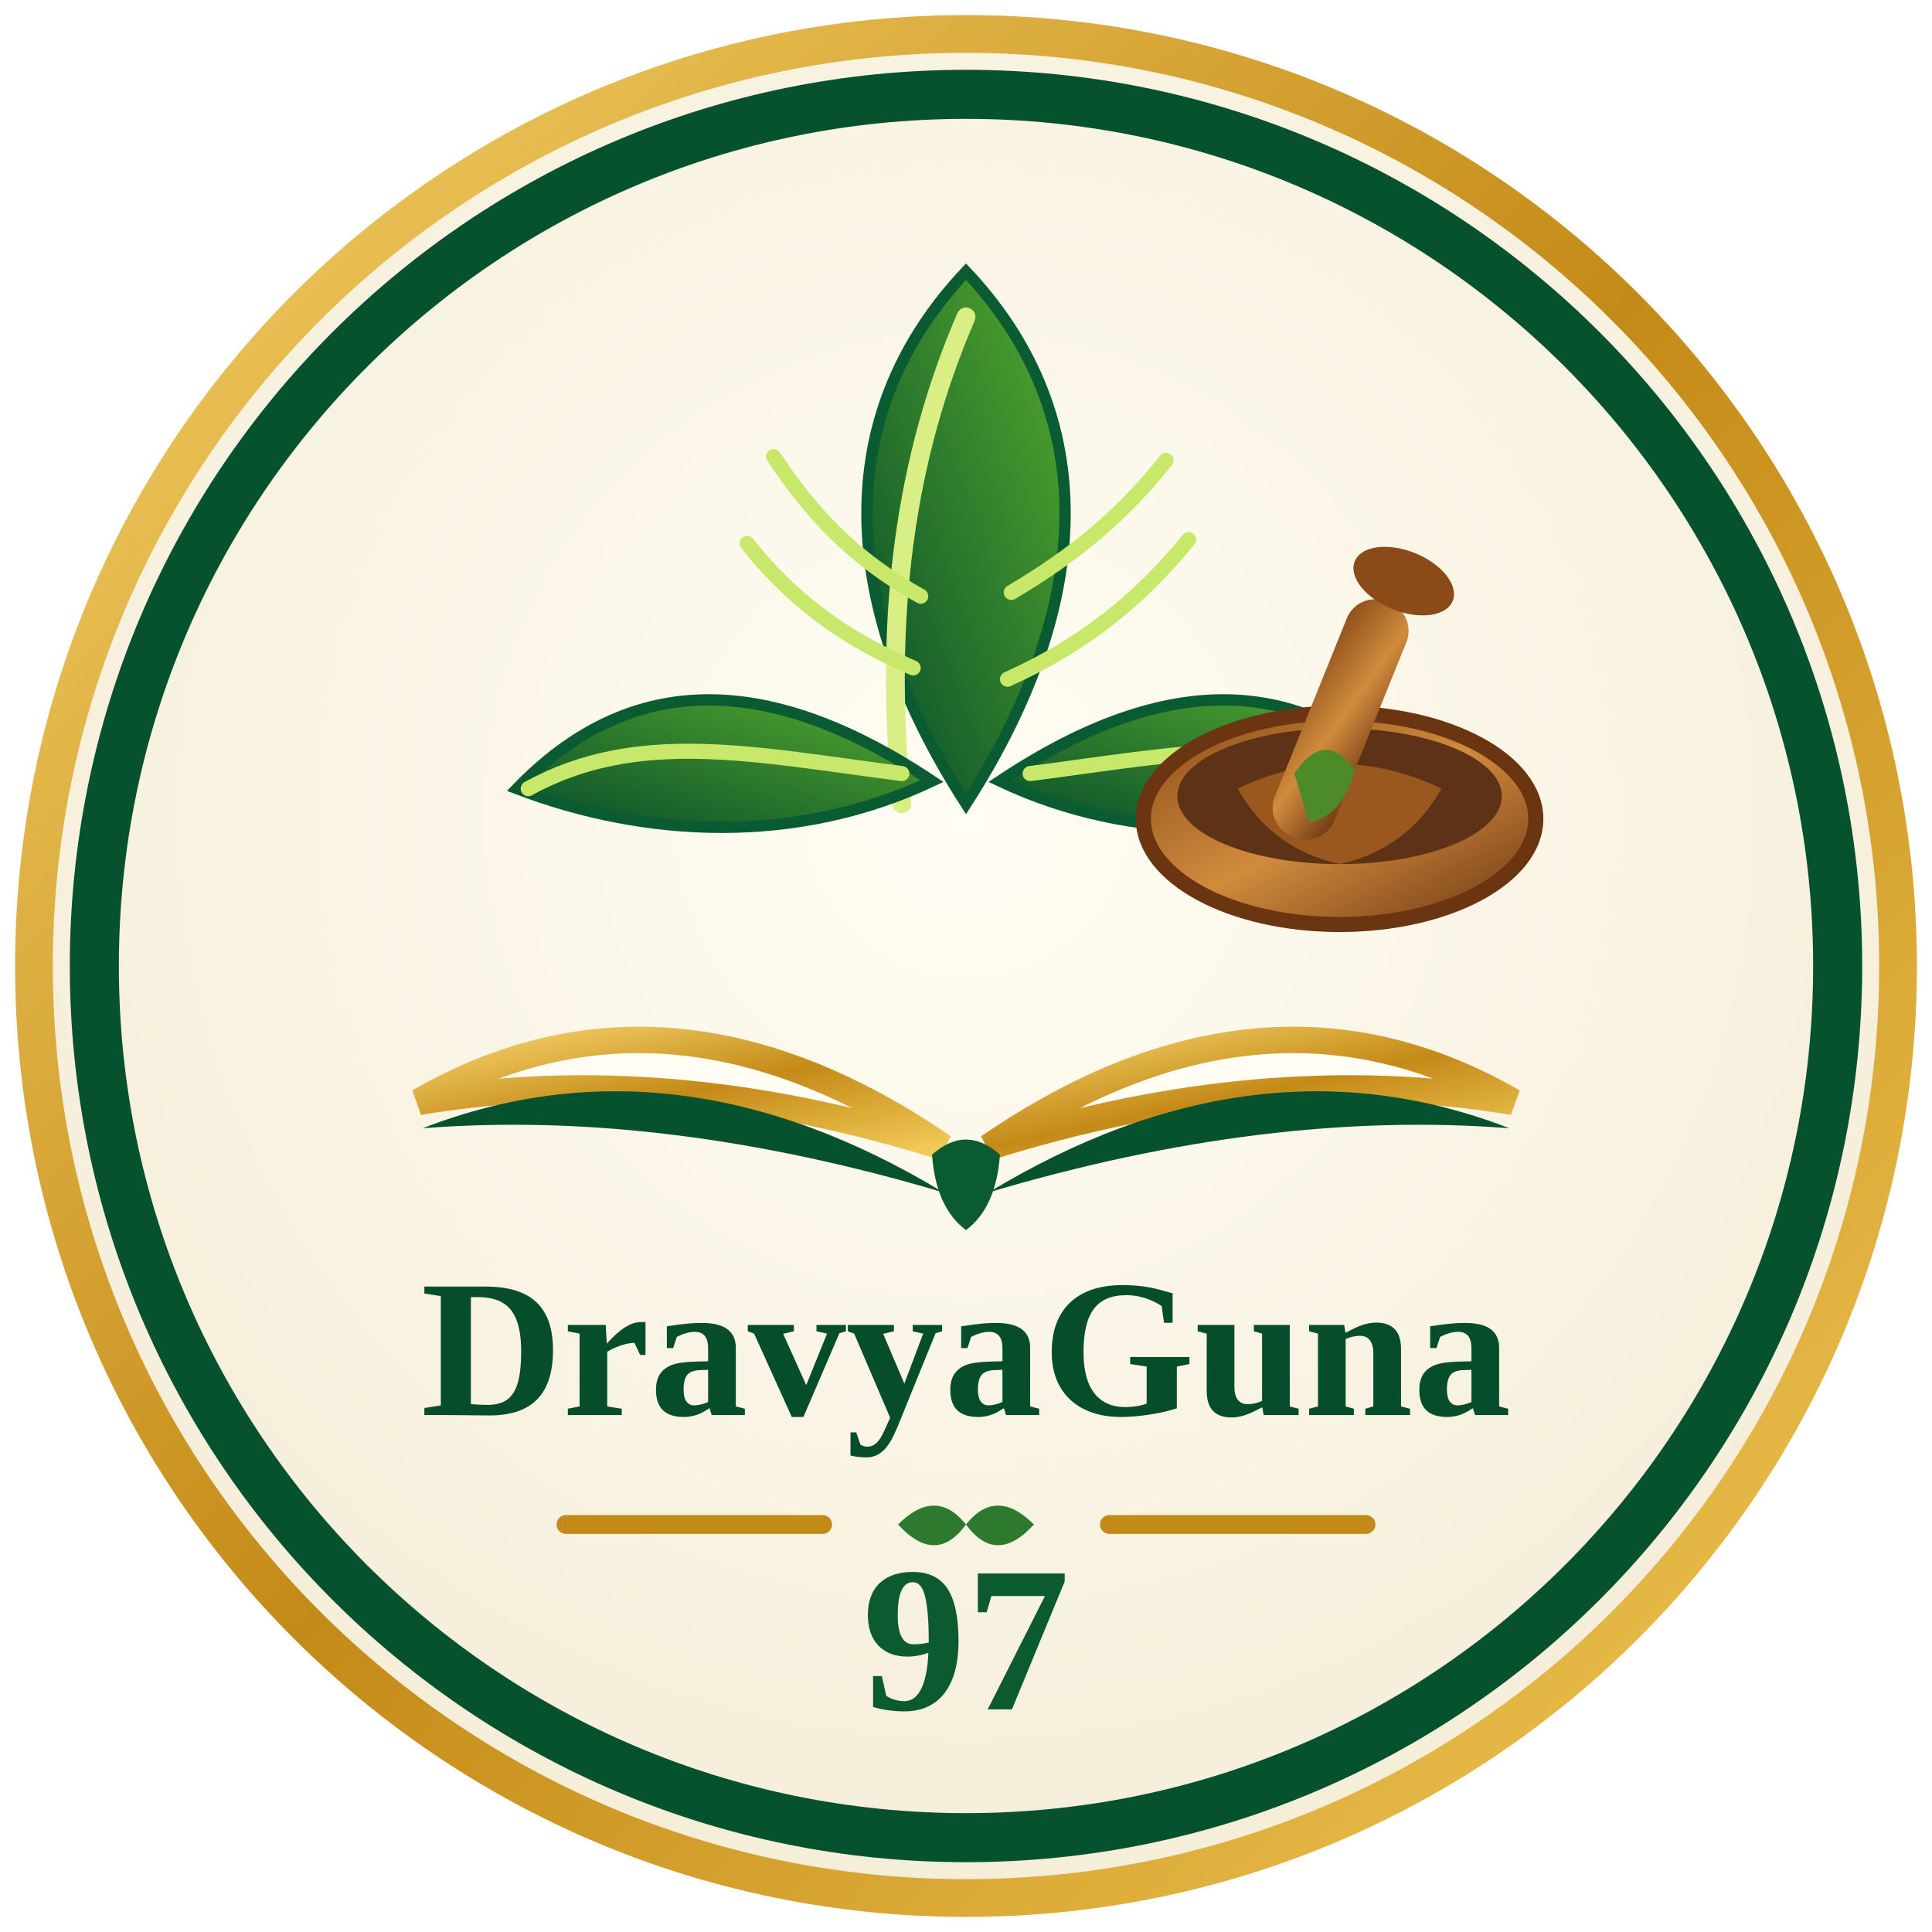
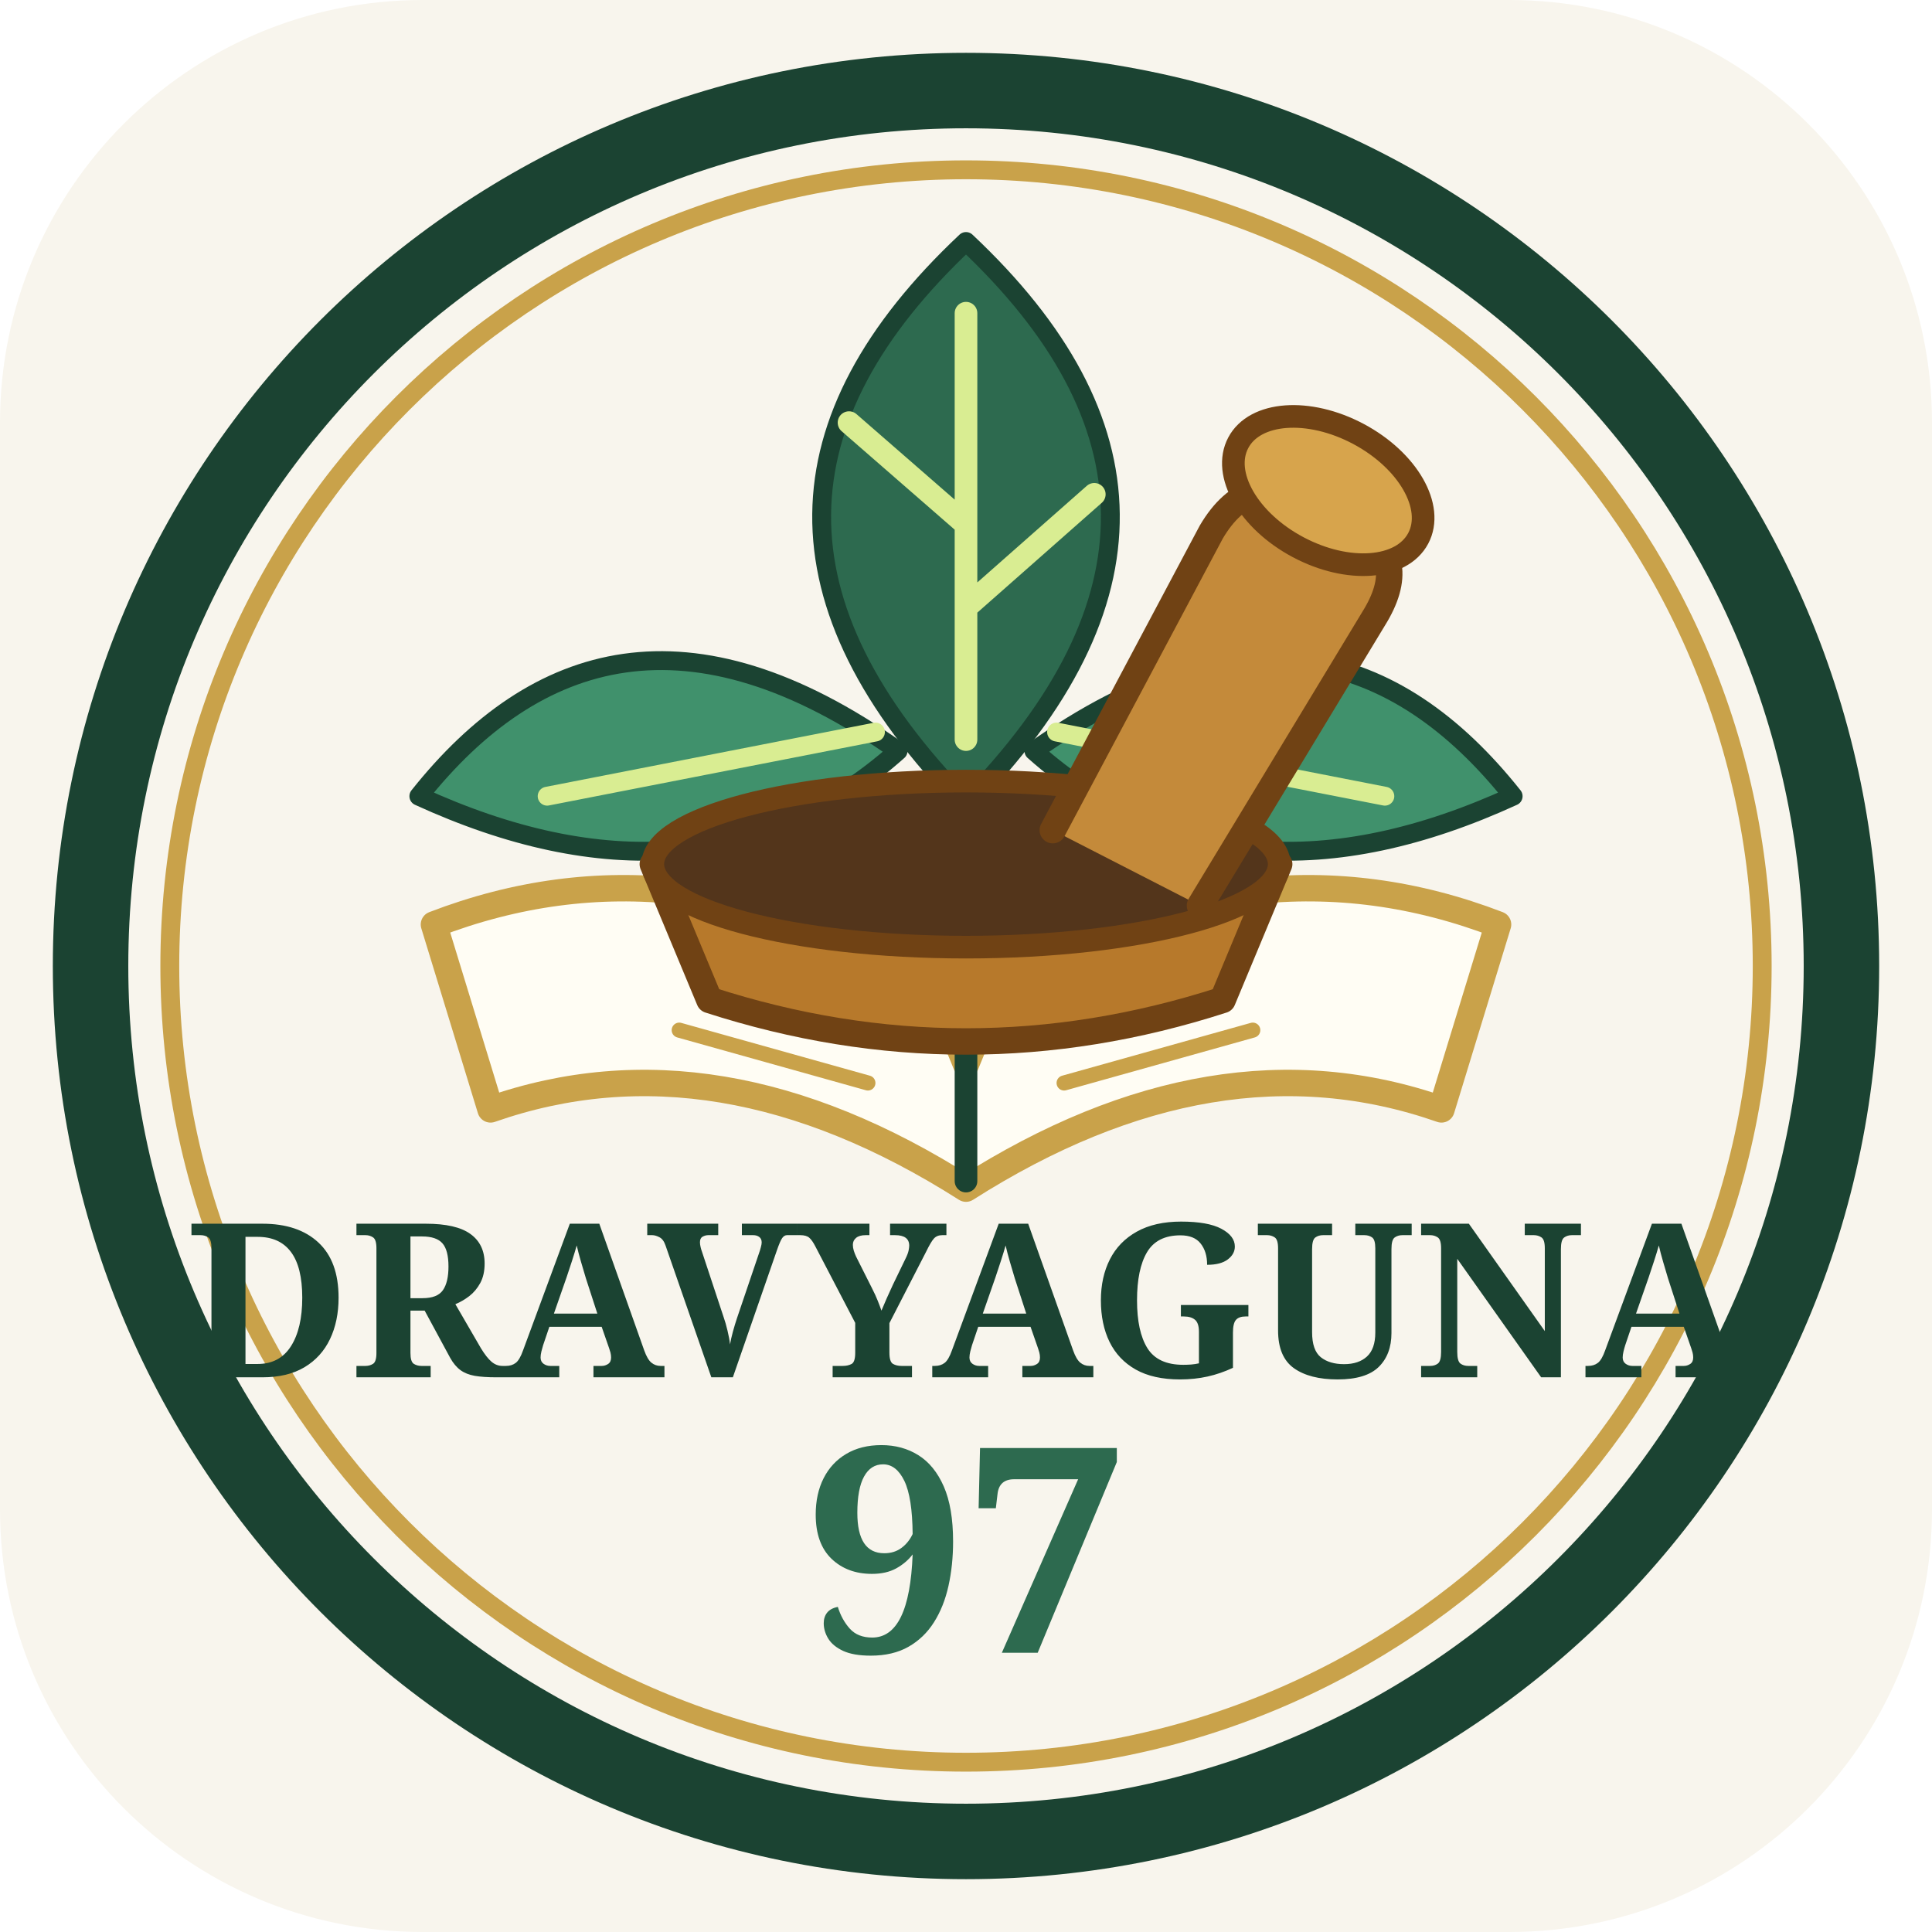
- <svg xmlns="http://www.w3.org/2000/svg" viewBox="0 0 512 512" role="img" aria-labelledby="title desc">
-   <defs>
-     <radialGradient id="paper" cx="50%" cy="42%" r="62%">
-       <stop offset="0" stop-color="#fffdf4" />
-       <stop offset="1" stop-color="#f4ecd6" />
-     </radialGradient>
-     <linearGradient id="gold" x1="0" y1="0" x2="1" y2="1">
-       <stop stop-color="#f6d36b" />
-       <stop offset=".5" stop-color="#c48a17" />
-       <stop offset="1" stop-color="#f2c957" />
-     </linearGradient>
-     <linearGradient id="leaf" x1="0" y1="1" x2="1" y2="0">
-       <stop stop-color="#064d2c" />
-       <stop offset="1" stop-color="#55a92d" />
-     </linearGradient>
-     <linearGradient id="wood" x1="0" y1="0" x2="1" y2="1">
-       <stop stop-color="#8a4b18" />
-       <stop offset=".5" stop-color="#d18b3d" />
-       <stop offset="1" stop-color="#6b3512" />
-     </linearGradient>
-   </defs>
-   <circle cx="256" cy="256" r="247" fill="url(#paper)" stroke="url(#gold)" stroke-width="10" />
-   <circle cx="256" cy="256" r="231" fill="none" stroke="#07522e" stroke-width="13" />
-   <path d="M256 72 C222 108 220 157 256 213 C292 157 290 108 256 72Z" fill="url(#leaf)" stroke="#0a5b31" stroke-width="3" />
-   <path d="M239 213 C234 163 240 121 256 84" fill="none" stroke="#d9ef86" stroke-width="5" stroke-linecap="round" />
-   <path d="M244 158 C226 148 215 136 205 121 M242 177 C223 169 209 158 198 144 M268 157 C285 147 298 136 309 122 M267 180 C287 171 302 159 315 143" fill="none" stroke="#c8e86b" stroke-width="4" stroke-linecap="round" />
-   <path d="M247 207 C202 177 166 179 137 209 C171 222 211 224 247 207Z" fill="url(#leaf)" stroke="#0a5b31" stroke-width="3" />
-   <path d="M265 207 C310 177 346 179 375 209 C341 222 301 224 265 207Z" fill="url(#leaf)" stroke="#0a5b31" stroke-width="3" />
-   <path d="M239 205 C200 200 169 193 140 209 M273 205 C312 200 343 193 372 209" fill="none" stroke="#c8e86b" stroke-width="4" stroke-linecap="round" />
-   <path d="M111 292 Q177 254 250 304 Q177 281 111 292Z" fill="#fffdf4" stroke="url(#gold)" stroke-width="7" />
-   <path d="M401 292 Q335 254 262 304 Q335 281 401 292Z" fill="#fffdf4" stroke="url(#gold)" stroke-width="7" />
-   <path d="M112 299 Q179 273 250 316 Q176 294 112 299Z" fill="#07522e" />
-   <path d="M400 299 Q333 273 262 316 Q336 294 400 299Z" fill="#07522e" />
-   <path d="M247 306 Q256 298 265 306 Q264 320 256 326 Q248 320 247 306Z" fill="#0a5b31" />
-   <ellipse cx="355" cy="217" rx="52" ry="28" fill="url(#wood)" stroke="#6b3512" stroke-width="4" />
-   <ellipse cx="355" cy="211" rx="43" ry="18" fill="#5d3217" />
-   <path d="M328 209 Q355 196 382 209 Q373 225 355 229 Q337 225 328 209Z" fill="#9a571e" />
-   <rect x="347" y="157" width="17" height="67" rx="8" fill="url(#wood)" transform="rotate(22 355 190)" />
-   <ellipse cx="372" cy="154" rx="14" ry="8" fill="#8b4b18" transform="rotate(22 372 154)" />
-   <path d="M343 205 Q351 193 359 204 Q356 216 347 218Z" fill="#4c8b28" />
-   <text x="256" y="375" text-anchor="middle" font-family="Georgia, 'Times New Roman', serif" font-size="52" font-weight="700" fill="#064d2c">DravyaGuna</text>
-   <path d="M150 404 H218 M294 404 H362" stroke="#c48a17" stroke-width="5" stroke-linecap="round" />
-   <path d="M238 404 Q248 394 256 404 Q248 415 238 404Z M274 404 Q264 394 256 404 Q264 415 274 404Z" fill="#2d7a2f" />
-   <text x="256" y="453" text-anchor="middle" font-family="Georgia, 'Times New Roman', serif" font-size="55" font-weight="700" fill="#0b5a30">97</text>
+ <svg xmlns="http://www.w3.org/2000/svg" viewBox="0 0 512 512">
+   <rect width="512" height="512" rx="112" fill="#f8f5ed" />
+   <circle cx="256" cy="256" r="232" fill="none" stroke="#1b4332" stroke-width="20" />
+   <circle cx="256" cy="256" r="211" fill="none" stroke="#c9a24a" stroke-width="5" />
+   <g fill="none" stroke-linecap="round" stroke-linejoin="round">
+     <path d="M256 64C206 111 204 160 256 213 308 160 306 111 256 64Z" fill="#2d6a4f" stroke="#1b4332" stroke-width="5" />
+     <path d="M256 196V83M256 139l-31-27M256 161l34-30" stroke="#d9ed92" stroke-width="6" />
+     <path d="M238 199C183 160 142 172 111 211c48 22 91 20 127-12ZM274 199c55-39 96-27 127 12-48 22-91 20-127-12Z" fill="#40916c" stroke="#1b4332" stroke-width="5" />
+     <path d="M232 194l-87 17m135-17 87 17" stroke="#d9ed92" stroke-width="5" />
+     <path d="M115 245Q180 220 247 260L256 282 265 260Q332 220 397 245L382 294Q322 273 256 315 190 273 130 294Z" fill="#fffdf4" stroke="#c9a24a" stroke-width="7" />
+     <path d="M256 278v35" stroke="#1b4332" stroke-width="6" />
+     <path d="M180 273l50 14m102-14-50 14" stroke="#c9a24a" stroke-width="4" />
+     <path d="M173 229Q256 200 339 229L324 265Q256 287 188 265Z" fill="#b7792b" stroke="#704214" stroke-width="7" />
+     <ellipse cx="256" cy="229" rx="83" ry="22" fill="#53351b" stroke="#704214" stroke-width="6" />
+     <path d="M279 220l42-79q10-17 27-8l12 7q14 8 4 24l-46 76" fill="#c48a3a" stroke="#704214" stroke-width="7" />
+     <ellipse cx="352" cy="130" rx="27" ry="17" transform="rotate(28 352 130)" fill="#d7a44c" stroke="#704214" stroke-width="6" />
+   </g>
+   <text x="256" y="365" text-anchor="middle" font-family="Georgia,serif" font-size="57" font-weight="700" fill="#1b4332">DRAVYAGUNA</text>
+   <text x="256" y="438" text-anchor="middle" font-family="Georgia,serif" font-size="76" font-weight="700" fill="#2d6a4f">97</text>
</svg>
